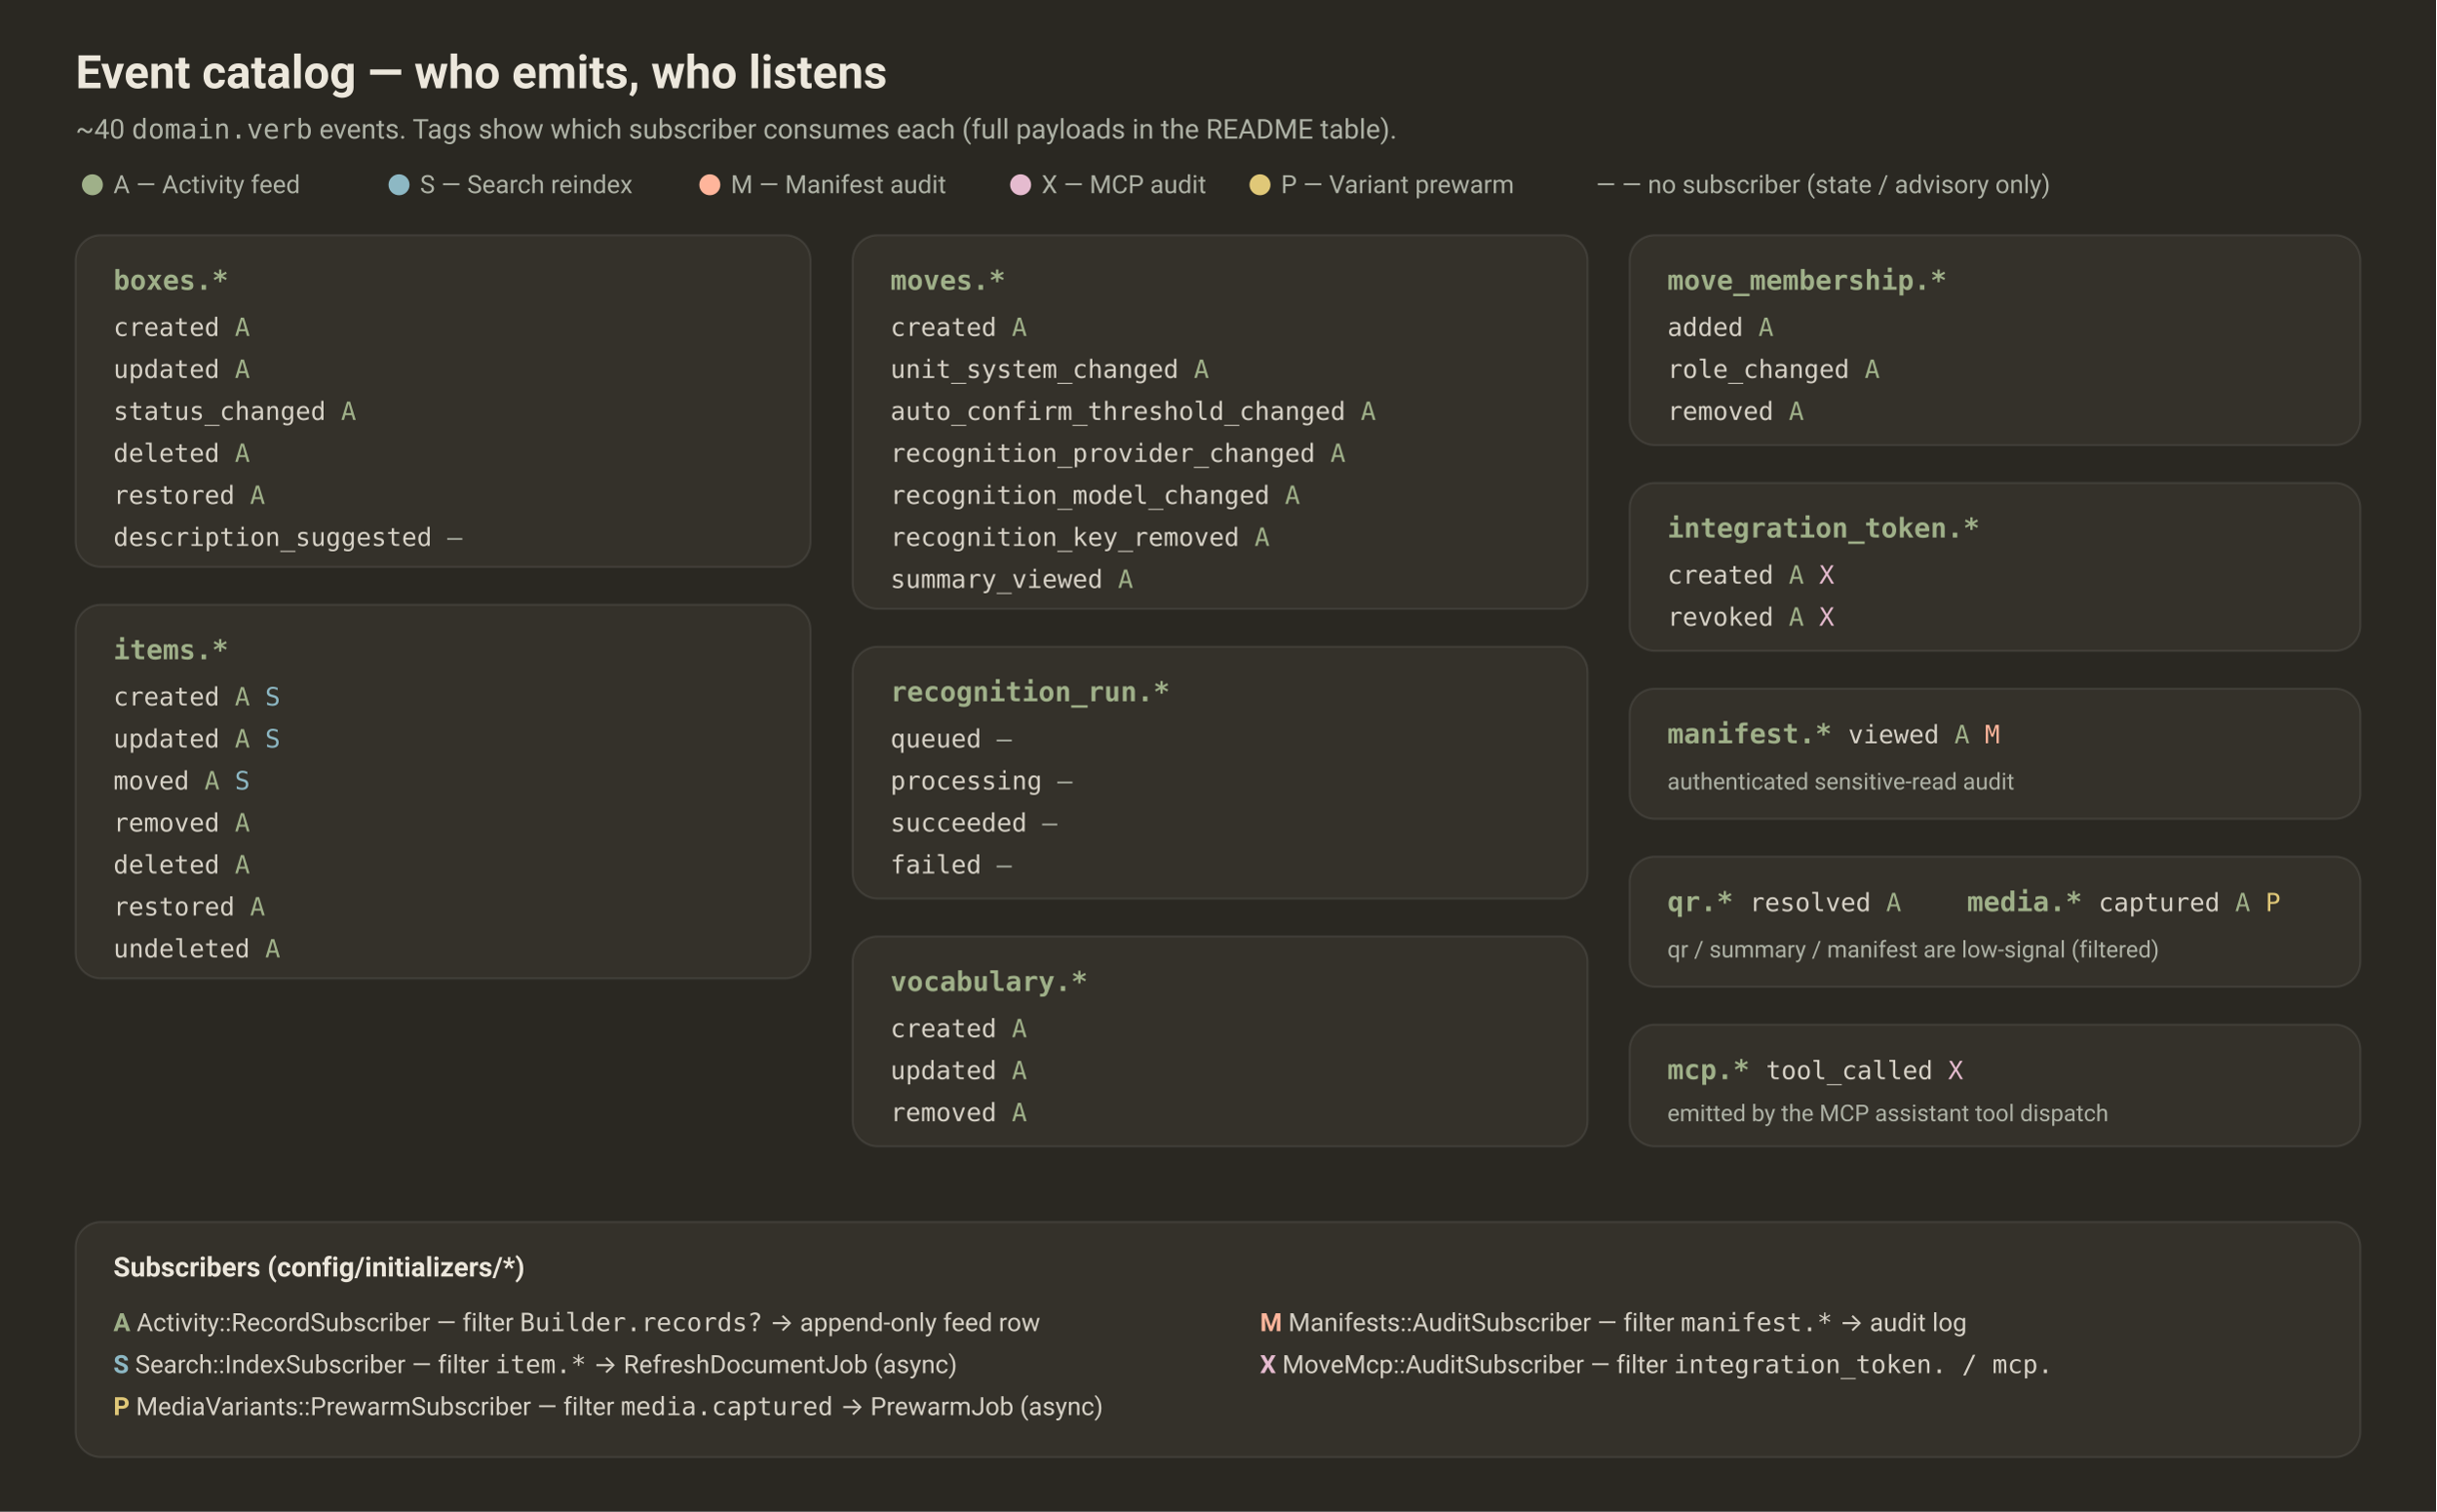
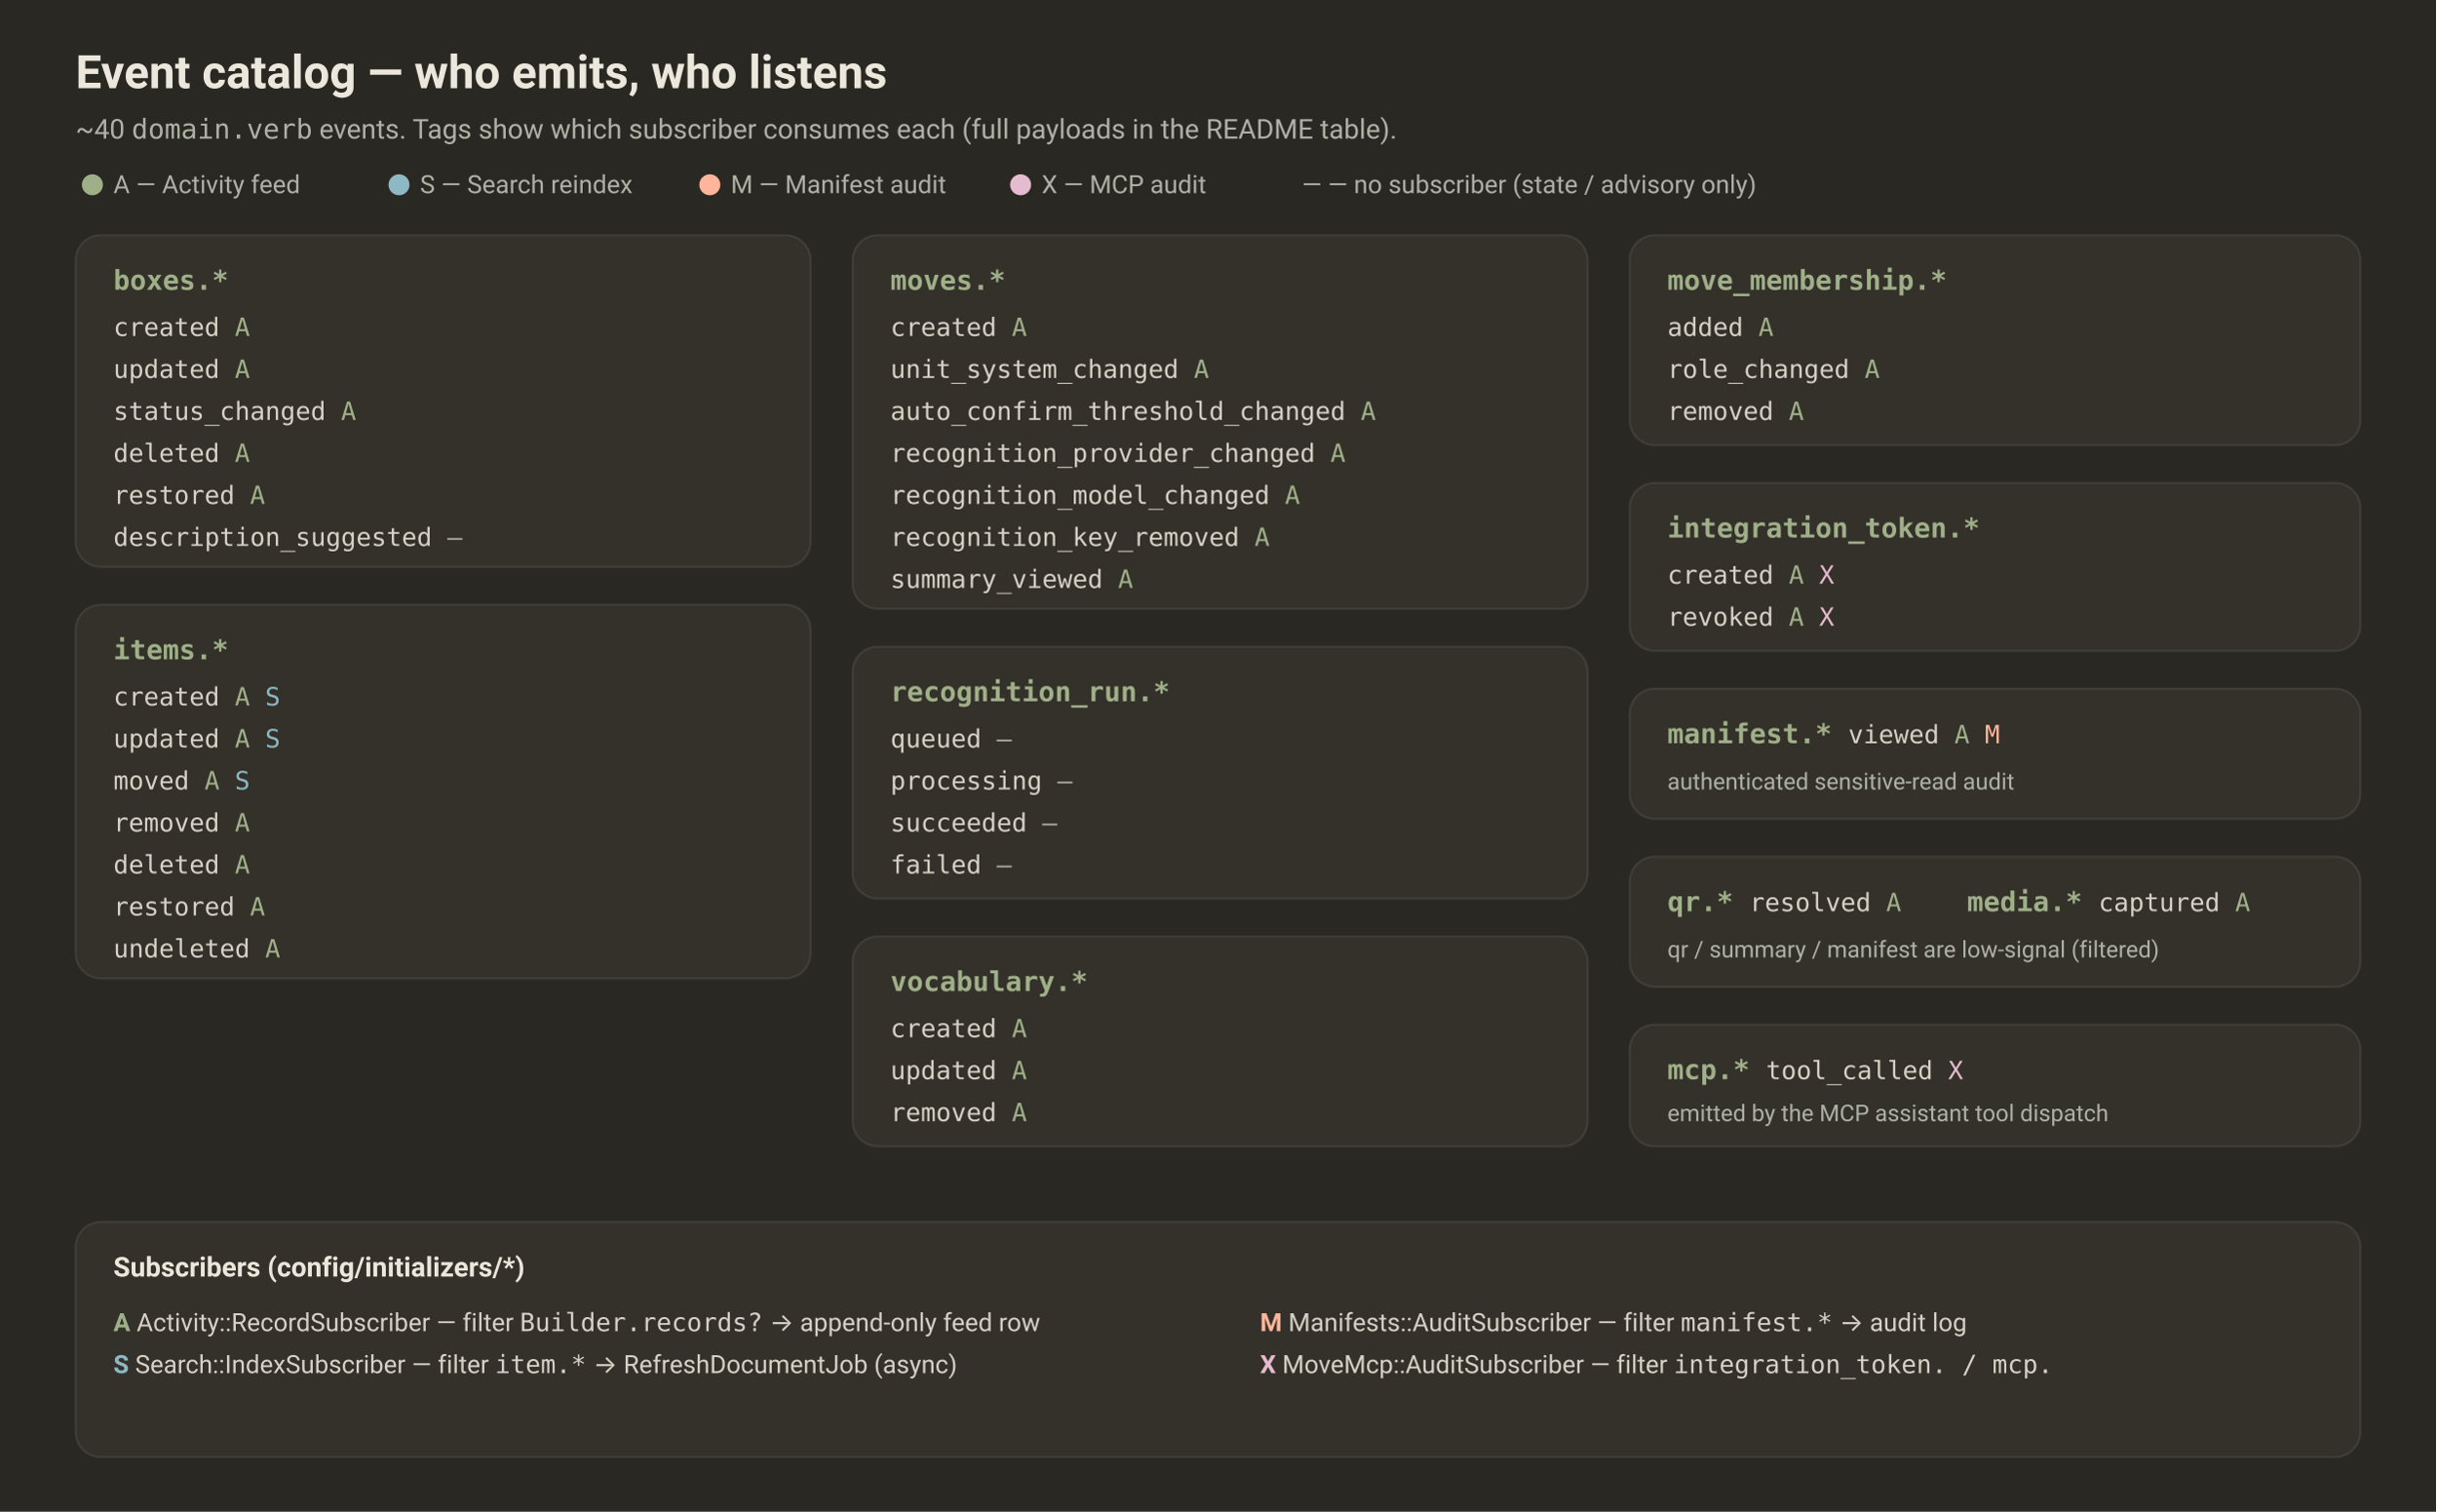
<svg xmlns="http://www.w3.org/2000/svg" viewBox="0 0 1160 720" font-family="ui-sans-serif, system-ui, -apple-system, 'Segoe UI', Roboto, sans-serif">
  <style>
    .bg{fill:#2A2822}
    .card{fill:#34312A;stroke:#ffffff14;stroke-width:1}
    .t{fill:#ECE7DC}
    .sub{fill:#aeb2a6}
    .sage{fill:#9FB089}
    .cyan{fill:#8db8c4}
    .terra{fill:#ffb59b}
    .pink{fill:#e5bbcf}
    .gold{fill:#e0c878}
    .mono{font-family:ui-monospace,SFMono-Regular,Menlo,monospace}
    .ev{fill:#d7d2c7}
    .hd{fill:#9FB089;font-weight:700}
  </style>
  <rect class="bg" width="1160" height="720" />
  <text class="t" x="36" y="42" font-size="22" font-weight="700">Event catalog — who emits, who listens</text>
  <text class="sub" x="36" y="66" font-size="13">~40 <tspan class="mono">domain.verb</tspan> events. Tags show which subscriber consumes each (full payloads in the README table).</text>
  <g font-size="12">
    <circle cx="44" cy="88" r="5" class="sage" />
    <text class="sub" x="54" y="92">A — Activity feed</text>
    <circle cx="190" cy="88" r="5" class="cyan" />
    <text class="sub" x="200" y="92">S — Search reindex</text>
    <circle cx="338" cy="88" r="5" class="terra" />
    <text class="sub" x="348" y="92">M — Manifest audit</text>
    <circle cx="486" cy="88" r="5" class="pink" />
    <text class="sub" x="496" y="92">X — MCP audit</text>
-     <circle cx="600" cy="88" r="5" class="gold" />
-     <text class="sub" x="610" y="92">P — Variant prewarm</text>
-     <text class="sub" x="760" y="92">— — no subscriber (state / advisory only)</text>
+     <text class="sub" x="620" y="92">— — no subscriber (state / advisory only)</text>
  </g>
  <rect class="card" x="36" y="112" width="350" height="158" rx="12" />
  <text class="hd mono" x="54" y="138" font-size="13">boxes.*</text>
  <g font-size="12" class="mono">
    <text class="ev" x="54" y="160">created <tspan class="sage">A</tspan>
    </text>
    <text class="ev" x="54" y="180">updated <tspan class="sage">A</tspan>
    </text>
    <text class="ev" x="54" y="200">status_changed <tspan class="sage">A</tspan>
    </text>
    <text class="ev" x="54" y="220">deleted <tspan class="sage">A</tspan>
    </text>
    <text class="ev" x="54" y="240">restored <tspan class="sage">A</tspan>
    </text>
    <text class="ev" x="54" y="260">description_suggested <tspan class="sub">—</tspan>
    </text>
  </g>
  <rect class="card" x="36" y="288" width="350" height="178" rx="12" />
  <text class="hd mono" x="54" y="314" font-size="13">items.*</text>
  <g font-size="12" class="mono">
    <text class="ev" x="54" y="336">created <tspan class="sage">A</tspan>
      <tspan class="cyan">S</tspan>
    </text>
    <text class="ev" x="54" y="356">updated <tspan class="sage">A</tspan>
      <tspan class="cyan">S</tspan>
    </text>
    <text class="ev" x="54" y="376">moved <tspan class="sage">A</tspan>
      <tspan class="cyan">S</tspan>
    </text>
    <text class="ev" x="54" y="396">removed <tspan class="sage">A</tspan>
    </text>
    <text class="ev" x="54" y="416">deleted <tspan class="sage">A</tspan>
    </text>
    <text class="ev" x="54" y="436">restored <tspan class="sage">A</tspan>
    </text>
    <text class="ev" x="54" y="456">undeleted <tspan class="sage">A</tspan>
    </text>
  </g>
  <rect class="card" x="406" y="112" width="350" height="178" rx="12" />
  <text class="hd mono" x="424" y="138" font-size="13">moves.*</text>
  <g font-size="12" class="mono">
    <text class="ev" x="424" y="160">created <tspan class="sage">A</tspan>
    </text>
    <text class="ev" x="424" y="180">unit_system_changed <tspan class="sage">A</tspan>
    </text>
    <text class="ev" x="424" y="200">auto_confirm_threshold_changed <tspan class="sage">A</tspan>
    </text>
    <text class="ev" x="424" y="220">recognition_provider_changed <tspan class="sage">A</tspan>
    </text>
    <text class="ev" x="424" y="240">recognition_model_changed <tspan class="sage">A</tspan>
    </text>
    <text class="ev" x="424" y="260">recognition_key_removed <tspan class="sage">A</tspan>
    </text>
    <text class="ev" x="424" y="280">summary_viewed <tspan class="sage">A</tspan>
    </text>
  </g>
  <rect class="card" x="406" y="308" width="350" height="120" rx="12" />
  <text class="hd mono" x="424" y="334" font-size="13">recognition_run.*</text>
  <g font-size="12" class="mono">
    <text class="ev" x="424" y="356">queued <tspan class="sub">—</tspan>
    </text>
    <text class="ev" x="424" y="376">processing <tspan class="sub">—</tspan>
    </text>
    <text class="ev" x="424" y="396">succeeded <tspan class="sub">—</tspan>
    </text>
    <text class="ev" x="424" y="416">failed <tspan class="sub">—</tspan>
    </text>
  </g>
  <rect class="card" x="406" y="446" width="350" height="100" rx="12" />
  <text class="hd mono" x="424" y="472" font-size="13">vocabulary.*</text>
  <g font-size="12" class="mono">
    <text class="ev" x="424" y="494">created <tspan class="sage">A</tspan>
    </text>
    <text class="ev" x="424" y="514">updated <tspan class="sage">A</tspan>
    </text>
    <text class="ev" x="424" y="534">removed <tspan class="sage">A</tspan>
    </text>
  </g>
  <rect class="card" x="776" y="112" width="348" height="100" rx="12" />
  <text class="hd mono" x="794" y="138" font-size="13">move_membership.*</text>
  <g font-size="12" class="mono">
    <text class="ev" x="794" y="160">added <tspan class="sage">A</tspan>
    </text>
    <text class="ev" x="794" y="180">role_changed <tspan class="sage">A</tspan>
    </text>
    <text class="ev" x="794" y="200">removed <tspan class="sage">A</tspan>
    </text>
  </g>
  <rect class="card" x="776" y="230" width="348" height="80" rx="12" />
  <text class="hd mono" x="794" y="256" font-size="13">integration_token.*</text>
  <g font-size="12" class="mono">
    <text class="ev" x="794" y="278">created <tspan class="sage">A</tspan>
      <tspan class="pink">X</tspan>
    </text>
    <text class="ev" x="794" y="298">revoked <tspan class="sage">A</tspan>
      <tspan class="pink">X</tspan>
    </text>
  </g>
  <rect class="card" x="776" y="328" width="348" height="62" rx="12" />
  <text class="hd mono" x="794" y="354" font-size="13">manifest.* <tspan class="ev" font-weight="400" font-size="12">viewed <tspan class="sage">A</tspan>
      <tspan class="terra">M</tspan>
    </tspan>
  </text>
  <text class="sub" x="794" y="376" font-size="11">authenticated sensitive-read audit</text>
  <rect class="card" x="776" y="408" width="348" height="62" rx="12" />
  <text class="hd mono" x="794" y="434" font-size="13">qr.* <tspan class="ev" font-weight="400" font-size="12">resolved <tspan class="sage">A</tspan>
    </tspan>    media.* <tspan class="ev" font-weight="400" font-size="12">captured <tspan class="sage">A</tspan>
-       <tspan class="gold">P</tspan>
    </tspan>
  </text>
  <text class="sub" x="794" y="456" font-size="11">qr / summary / manifest are low-signal (filtered)</text>
  <rect class="card" x="776" y="488" width="348" height="58" rx="12" />
  <text class="hd mono" x="794" y="514" font-size="13">mcp.* <tspan class="ev" font-weight="400" font-size="12">tool_called <tspan class="pink">X</tspan>
    </tspan>
  </text>
  <text class="sub" x="794" y="534" font-size="11">emitted by the MCP assistant tool dispatch</text>
  <rect class="card" x="36" y="582" width="1088" height="112" rx="12" />
  <text class="t" x="54" y="608" font-size="13" font-weight="700">Subscribers (config/initializers/*)</text>
  <g font-size="12">
    <text class="ev" x="54" y="634">
      <tspan class="sage" font-weight="700">A</tspan>  Activity::RecordSubscriber — filter <tspan class="mono">Builder.records?</tspan> → append-only feed row</text>
    <text class="ev" x="54" y="654">
      <tspan class="cyan" font-weight="700">S</tspan>  Search::IndexSubscriber — filter <tspan class="mono">item.*</tspan> → RefreshDocumentJob (async)</text>
-     <text class="ev" x="54" y="674">
-       <tspan class="gold" font-weight="700">P</tspan>  MediaVariants::PrewarmSubscriber — filter <tspan class="mono">media.captured</tspan> → PrewarmJob (async)</text>
    <text class="ev" x="600" y="634">
      <tspan class="terra" font-weight="700">M</tspan>  Manifests::AuditSubscriber — filter <tspan class="mono">manifest.*</tspan> → audit log</text>
    <text class="ev" x="600" y="654">
      <tspan class="pink" font-weight="700">X</tspan>  MoveMcp::AuditSubscriber — filter <tspan class="mono">integration_token. / mcp.</tspan>
    </text>
  </g>
</svg>
